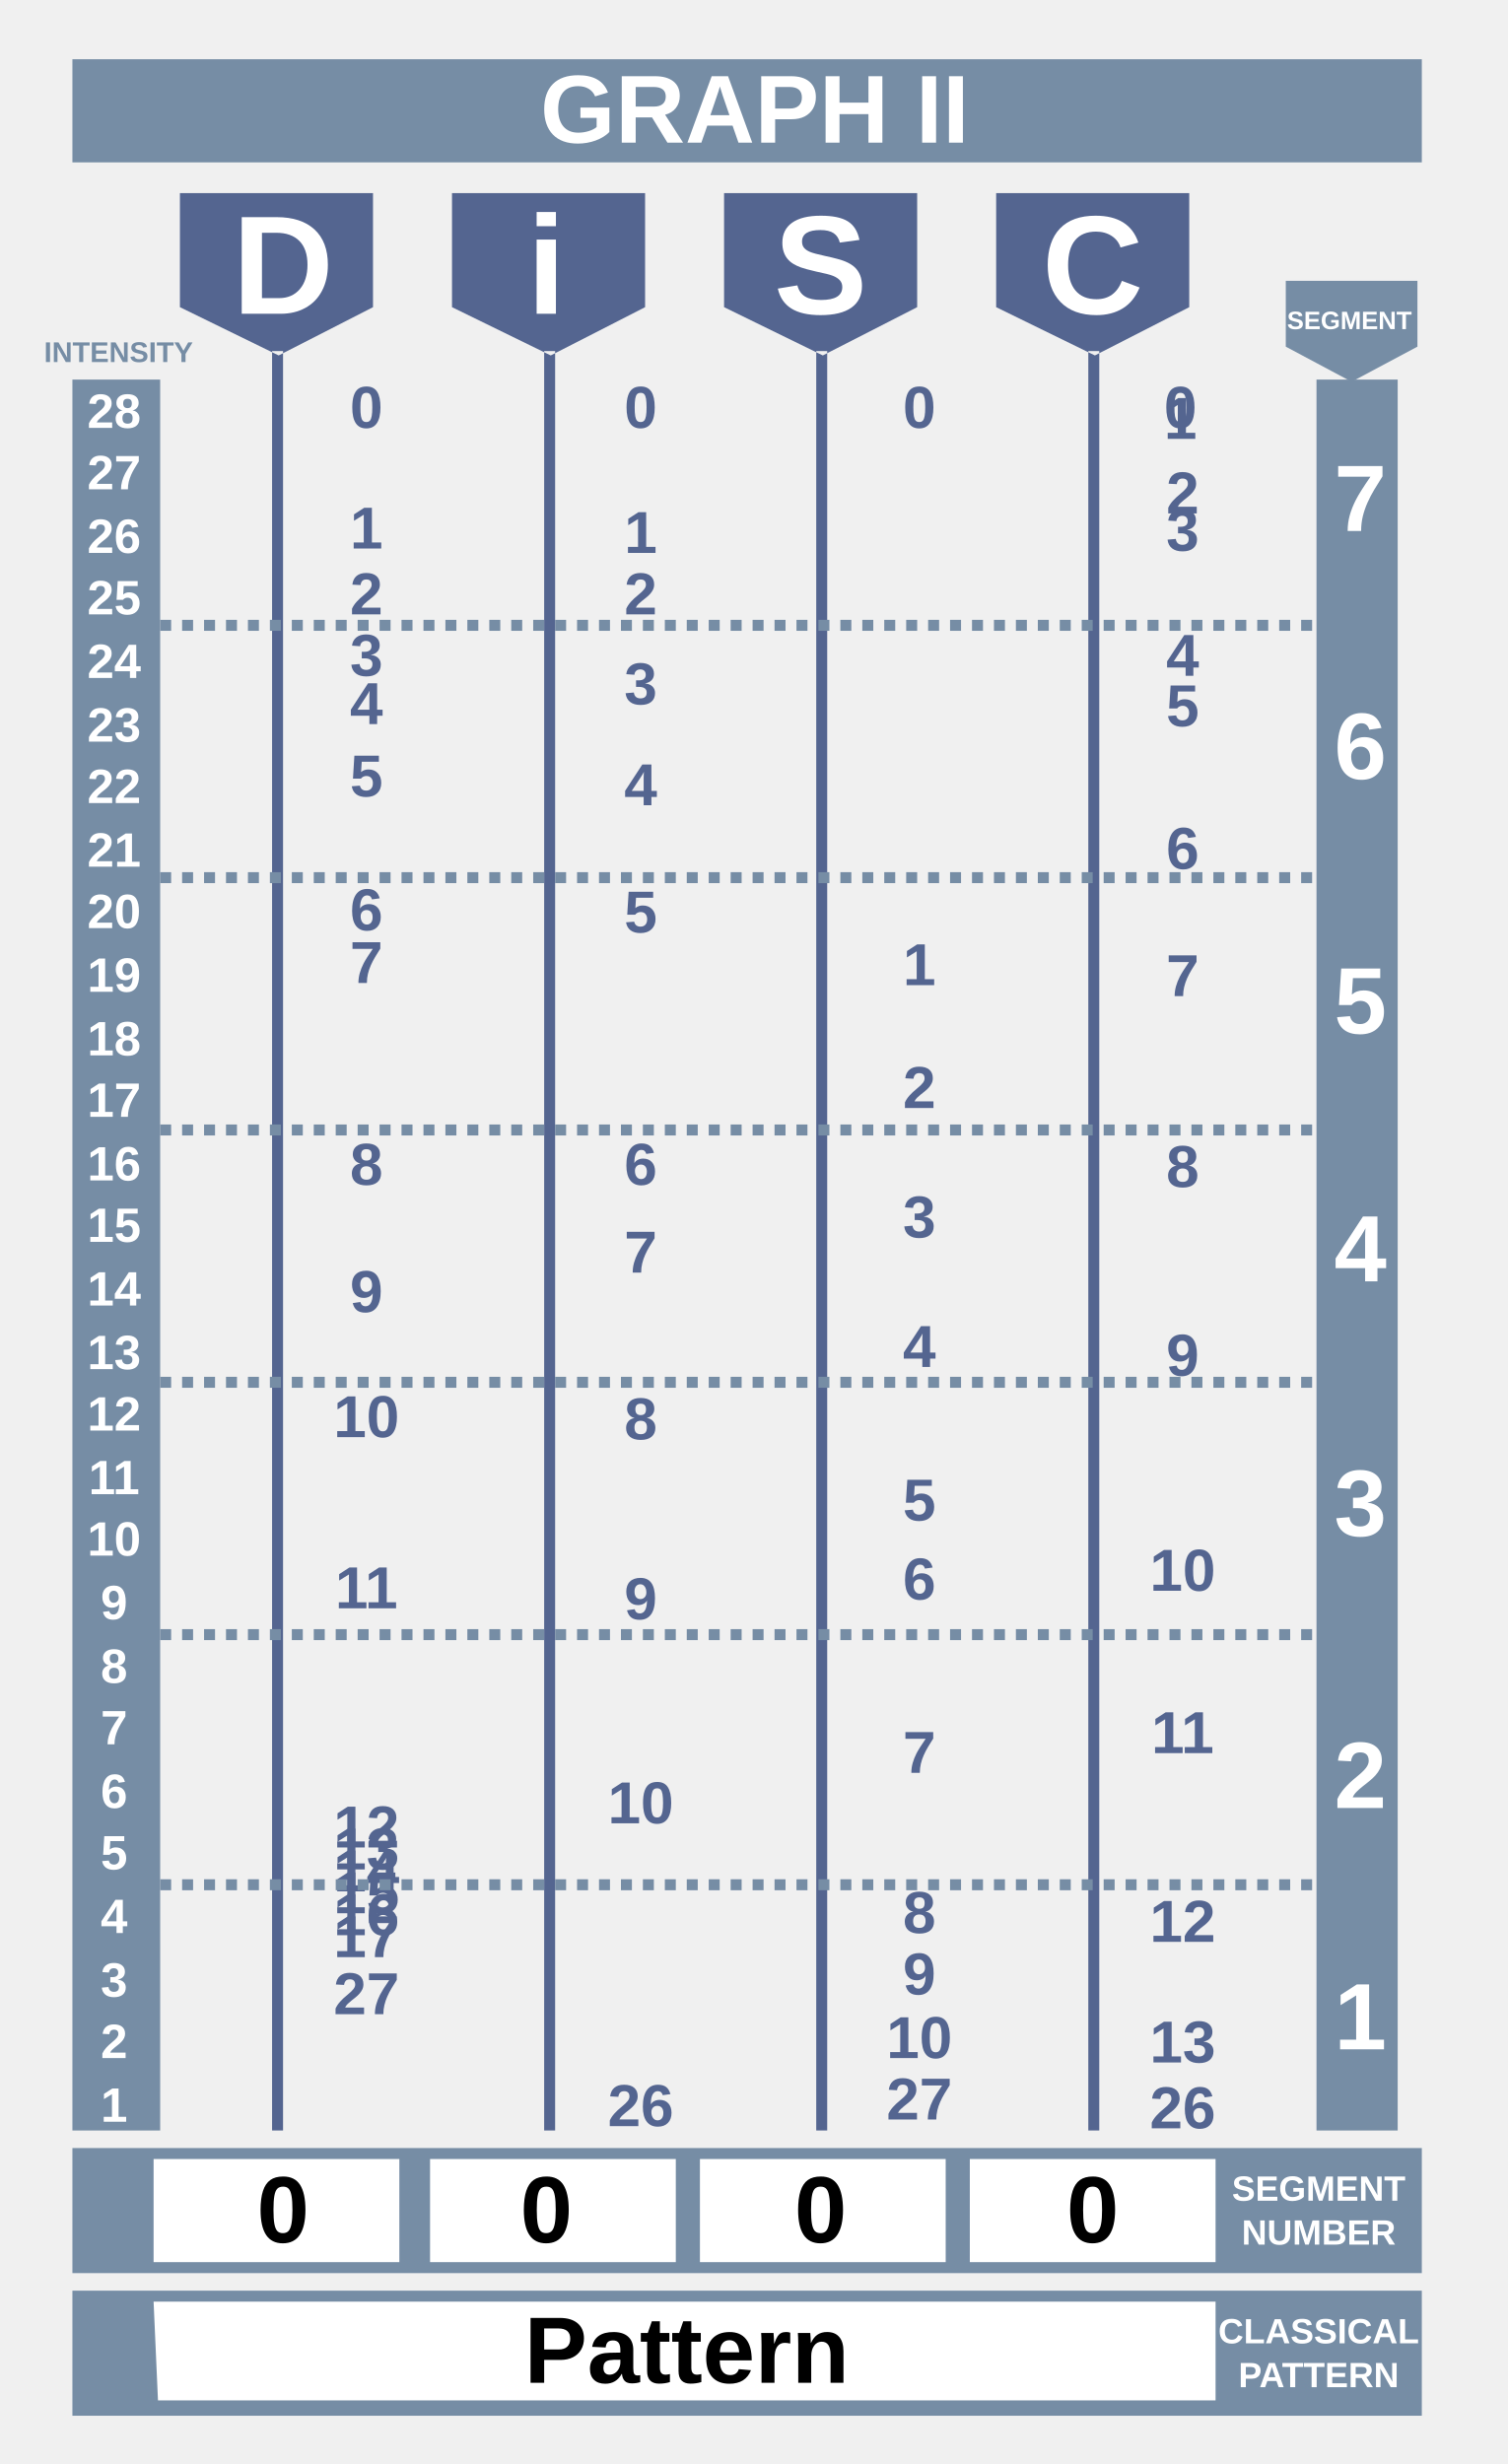
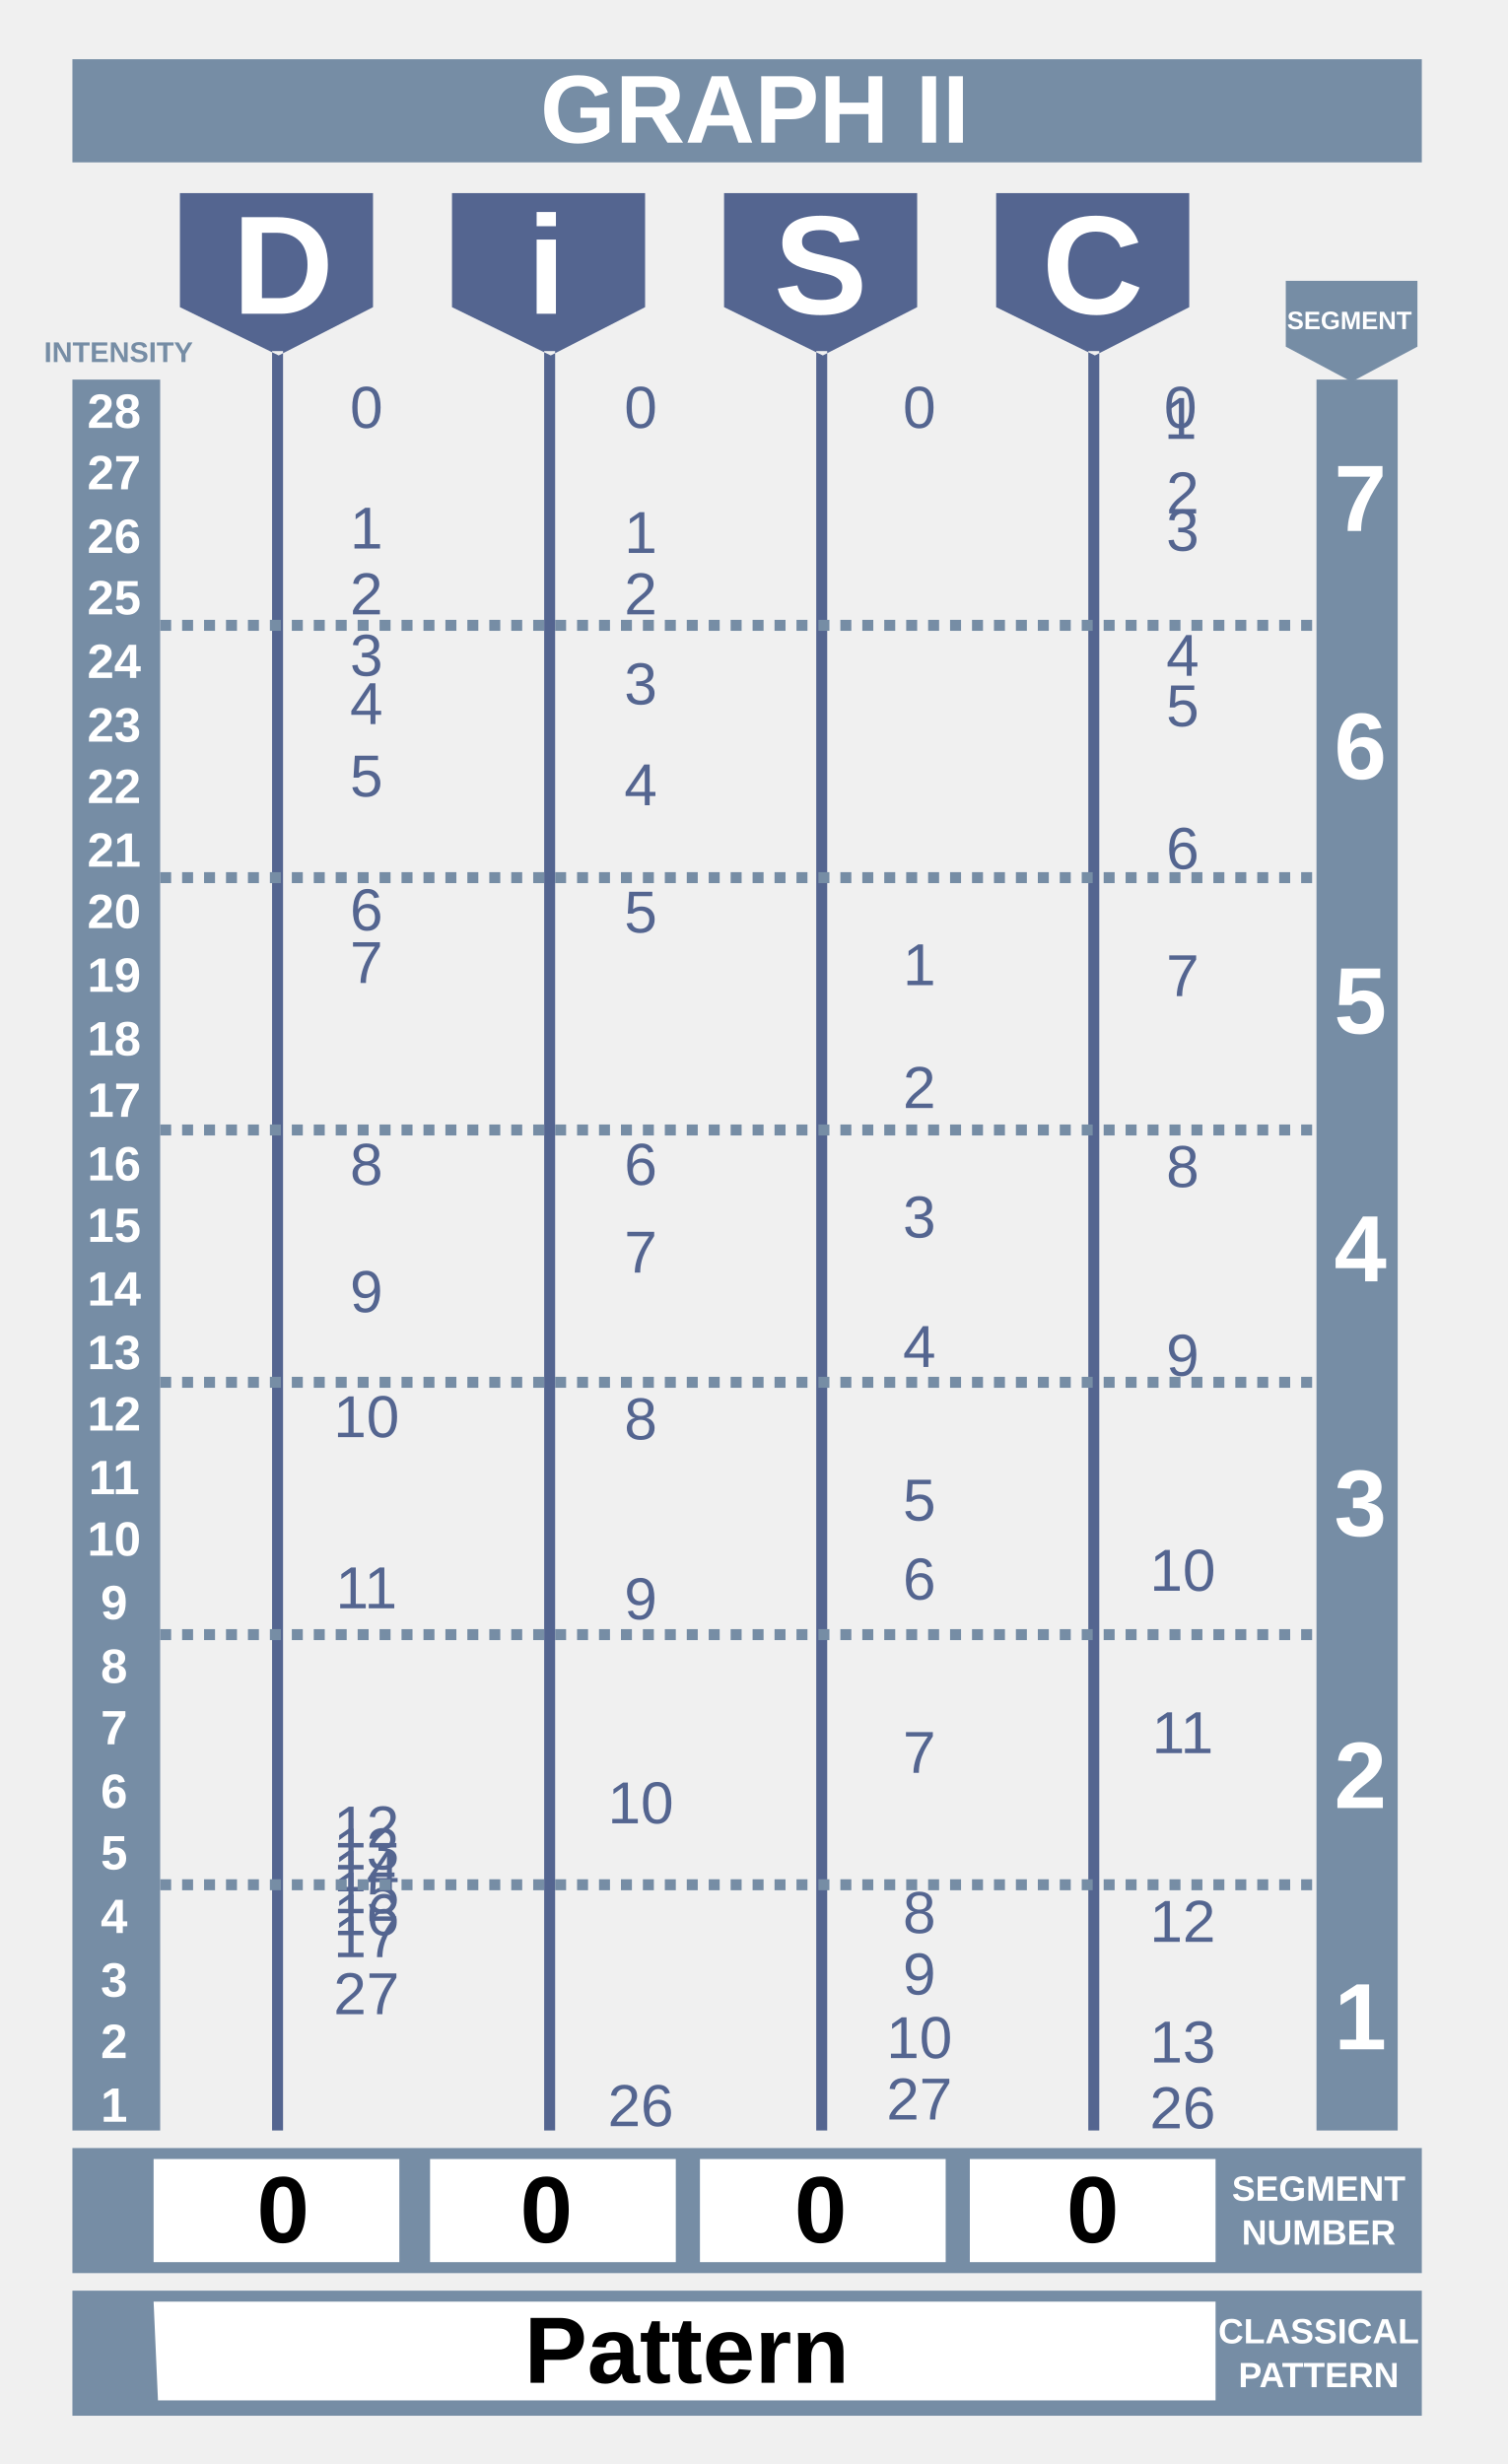
<svg xmlns="http://www.w3.org/2000/svg" viewBox="0 0 687 1123" version="1.1">
  <style type="text/css">
        

            path.chart-line {
                stroke: black;
                stroke-width: 8px;
                fill: none;
            }

            .box {
                fill: #768DA5;
                visibility: visible;
            }

            .box .gap {
                stroke: none;
                fill: white;
                visibility: visible;
            }

+             .indicator {
+                 font-weight: normal;
+             }
+             
            .indicator.D {
                visibility: visible;
            }

            .indicator.i {
                visibility: visible;
            }

            .indicator.S {
                visibility: visible;
            }

            .indicator.C {
                visibility: visible;
            }

            .box .midpool {
                visibility: hidden;
                fill: #D0DDE5;
            }

            .dim {
                fill: #546590;
                visibility: visible;
            }

            line {
                stroke: #768DA5;
                stroke-width: 5px;
            }

            text {
                font-family: Arial, Helvetica, sans-serif;
                text-anchor: middle;
                font-size: 27px;
                font-weight: bold;
            }

			text.label {
				fill: white;
			}

			text.label.segment {
				font-size: 43px;
			}

			text.label.intensity {
				font-size: 22px;
			}

			text.label.header {
				font-size: 44px;
			}

			text.label.disc {
				font-size: 64px;
			}

            text.label.gaplabel {
                fill: white;
				font-size: 16px;
			}

			text.header.intensity {
			    fill: #768DA5;
				font-size: 13px;
			}

			text.header.segment {
			    fill: white;
				font-size: 11.5px;
			}

			.result text  {
				fill: black;
				font-size: 43px;
			}
			

			.result text.sn {
		
			}

			.result text.cp {

			}
        
    </style>
+   <image class="bg" width="687" height="1123" />
  <g>
    <g class="box">
      <path class="midpool" d="     M 72 514     l 527 0     l 0 117     l -527 0     Z" />
      <path d="     M 33 27     l 615 0     l 0 47     l -615 0     Z" />
      <path d="     M 33 173     l 0 798     l 40 0     l 0 -798     Z" />
      <path d="     M 600 173     l 0 798     l 37 0     l 0 -798     Z" />
      <path d="     M 586 128     l 60 0     l 0 30     l -30 16     l -30 -16      Z" />
      <path d="     M 33 979     l 615 0     l 0 57     l -615 0     Z" />
      <path class="gap" d="     M 70 984     l 112 0     l 0 47     l -112 0     Z" />
      <path class="gap" d="     M 196 984     l 112 0     l 0 47     l -112 0     Z" />
      <path class="gap" d="     M 319 984     l 112 0     l 0 47     l -112 0     Z" />
      <path class="gap" d="     M 442 984     l 112 0     l 0 47     l -112 0     Z" />
      <path d="     M 33 1044     l 615 0     l 0 57     l -615 0     Z" />
      <path class="gap" d="     M 70 1049     l 484 0     l 0 45     l -482 0     Z" />
    </g>
    <g class="dim">
      <path d="     M 82 88     l 88 0     l 0 52     l -43 22     l -45 -22     Z     M 124 160     l 0 811     l 5 0     l 0 -811     Z" />
      <text class="indicator D segment-7" x="167" y="195">0</text>
      <text class="indicator D segment-7" x="167" y="250">1</text>
      <text class="indicator D segment-7" x="167" y="280">2</text>
      <text class="indicator D segment-7" x="167" y="308">3</text>
      <text class="indicator D segment-7" x="167" y="330">4</text>
      <text class="indicator D segment-6" x="167" y="363">5</text>
      <text class="indicator D segment-6" x="167" y="424">6</text>
      <text class="indicator D segment-6" x="167" y="448">7</text>
      <text class="indicator D segment-5" x="167" y="540">8</text>
      <text class="indicator D segment-5" x="167" y="598">9</text>
      <text class="indicator D segment-4" x="167" y="655">10</text>
      <text class="indicator D segment-3" x="167" y="733">11</text>
      <text class="indicator D segment-3" x="167" y="842">12</text>
      <text class="indicator D segment-3" x="167" y="852">13</text>
      <text class="indicator D segment-2" x="167" y="862">14</text>
      <text class="indicator D segment-2" x="167" y="872">15</text>
      <text class="indicator D segment-1" x="167" y="882">16</text>
      <text class="indicator D segment-1" x="167" y="892">17</text>
      <text class="indicator D segment-1" x="167" y="918">27</text>
      <path d="     M 206 88     l 88 0     l 0 52     l -43 22     l -45 -22     Z     M 248 160     l 0 811     l 5 0     l 0 -811     Z" />
      <text class="indicator i segment-7" x="292" y="195">0</text>
      <text class="indicator i segment-7" x="292" y="252">1</text>
      <text class="indicator i segment-7" x="292" y="280">2</text>
      <text class="indicator i segment-6" x="292" y="321">3</text>
      <text class="indicator i segment-5" x="292" y="367">4</text>
      <text class="indicator i segment-4" x="292" y="425">5</text>
      <text class="indicator i segment-3" x="292" y="540">6</text>
      <text class="indicator i segment-3" x="292" y="580">7</text>
      <text class="indicator i segment-2" x="292" y="656">8</text>
      <text class="indicator i segment-1" x="292" y="738">9</text>
      <text class="indicator i segment-1" x="292" y="831">10</text>
      <text class="indicator i segment-1" x="292" y="969">26</text>
      <path d="     M 330 88     l 88 0     l 0 52     l -43 22     l -45 -22     Z     M 372 160     l 0 811     l 5 0     l 0 -811     Z" />
      <text class="indicator S segment-7" x="419" y="195">0</text>
      <text class="indicator S segment-7" x="419" y="449">1</text>
      <text class="indicator S segment-6" x="419" y="505">2</text>
      <text class="indicator S segment-5" x="419" y="564">3</text>
      <text class="indicator S segment-4" x="419" y="623">4</text>
      <text class="indicator S segment-3" x="419" y="693">5</text>
      <text class="indicator S segment-3" x="419" y="729">6</text>
      <text class="indicator S segment-2" x="419" y="808">7</text>
      <text class="indicator S segment-2" x="419" y="881">8</text>
      <text class="indicator S segment-1" x="419" y="909">9</text>
      <text class="indicator S segment-1" x="419" y="938">10</text>
      <text class="indicator S segment-1" x="419" y="966">27</text>
      <path d="     M 454 88     l 88 0     l 0 52     l -43 22     l -45 -22     Z     M 496 160     l 0 811     l 5 0     l 0 -811     Z" />
      <text class="indicator C segment-7" x="538" y="195">0</text>
      <text class="indicator C segment-7" x="538" y="200">1</text>
      <text class="indicator C segment-7" x="539" y="234">2</text>
      <text class="indicator C segment-7" x="539" y="251">3</text>
      <text class="indicator C segment-6" x="539" y="308">4</text>
      <text class="indicator C segment-6" x="539" y="331">5</text>
      <text class="indicator C segment-5" x="539" y="396">6</text>
      <text class="indicator C segment-4" x="539" y="454">7</text>
      <text class="indicator C segment-4" x="539" y="541">8</text>
      <text class="indicator C segment-3" x="539" y="627">9</text>
      <text class="indicator C segment-2" x="539" y="725">10</text>
      <text class="indicator C segment-2" x="539" y="799">11</text>
      <text class="indicator C segment-1" x="539" y="885">12</text>
      <text class="indicator C segment-1" x="539" y="940">13</text>
      <text class="indicator C segment-1" x="539" y="970">26</text>
    </g>
  </g>
  <g class="label">
    <text class="label segment" x="620" y="242">7</text>
    <text class="label segment" x="620" y="355">6</text>
    <text class="label segment" x="620" y="471">5</text>
    <text class="label segment" x="620" y="584">4</text>
    <text class="label segment" x="620" y="700">3</text>
    <text class="label segment" x="620" y="824">2</text>
    <text class="label segment" x="620" y="934">1</text>
    <text class="label intensity" x="52" y="195">28</text>
    <text class="label intensity" x="52" y="223">27</text>
    <text class="label intensity" x="52" y="252">26</text>
    <text class="label intensity" x="52" y="280">25</text>
    <text class="label intensity" x="52" y="309">24</text>
    <text class="label intensity" x="52" y="338">23</text>
    <text class="label intensity" x="52" y="366">22</text>
    <text class="label intensity" x="52" y="395">21</text>
    <text class="label intensity" x="52" y="423">20</text>
    <text class="label intensity" x="52" y="452">19</text>
    <text class="label intensity" x="52" y="481">18</text>
    <text class="label intensity" x="52" y="509">17</text>
    <text class="label intensity" x="52" y="538">16</text>
    <text class="label intensity" x="52" y="566">15</text>
    <text class="label intensity" x="52" y="595">14</text>
    <text class="label intensity" x="52" y="624">13</text>
    <text class="label intensity" x="52" y="652">12</text>
    <text class="label intensity" x="52" y="681">11</text>
    <text class="label intensity" x="52" y="709">10</text>
    <text class="label intensity" x="52" y="738">9</text>
    <text class="label intensity" x="52" y="767">8</text>
    <text class="label intensity" x="52" y="795">7</text>
    <text class="label intensity" x="52" y="824">6</text>
    <text class="label intensity" x="52" y="852">5</text>
    <text class="label intensity" x="52" y="881">4</text>
    <text class="label intensity" x="52" y="910">3</text>
    <text class="label intensity" x="52" y="938">2</text>
    <text class="label intensity" x="52" y="967">1</text>
    <text class="label disc D" x="129" y="143">D</text>
    <text class="label disc i" x="249" y="143">i</text>
    <text class="label disc S" x="374" y="143">S</text>
    <text class="label disc C" x="498" y="143">C</text>
    <text class="label header" x="344" y="65">GRAPH II</text>
    <text class="header intensity" x="54" y="165">INTENSITY</text>
    <text class="header segment" x="615" y="150">SEGMENT</text>
    <text class="label gaplabel" x="601" y="1003">SEGMENT</text>
    <text class="label gaplabel" x="601" y="1023">NUMBER</text>
    <text class="label gaplabel" x="601" y="1068">CLASSICAL</text>
    <text class="label gaplabel" x="601" y="1088">PATTERN</text>
    <line stroke-dasharray="5,5" x1="73" x2="601" y1="285" y2="285" />
    <line stroke-dasharray="5,5" x1="73" x2="601" y1="400" y2="400" />
    <line stroke-dasharray="5,5" x1="73" x2="601" y1="515" y2="515" />
    <line stroke-dasharray="5,5" x1="73" x2="601" y1="630" y2="630" />
    <line stroke-dasharray="5,5" x1="73" x2="601" y1="745" y2="745" />
    <line stroke-dasharray="5,5" x1="73" x2="601" y1="859" y2="859" />
  </g>
  <g class="result">
    <text x="129" y="1022" class="sn dim-D">0</text>
    <text x="249" y="1022" class="sn dim-i">0</text>
    <text x="374" y="1022" class="sn dim-S">0</text>
    <text x="498" y="1022" class="sn dim-C">0</text>
    <text class="cp" x="313" y="1086">Pattern</text>
  </g>
</svg>
